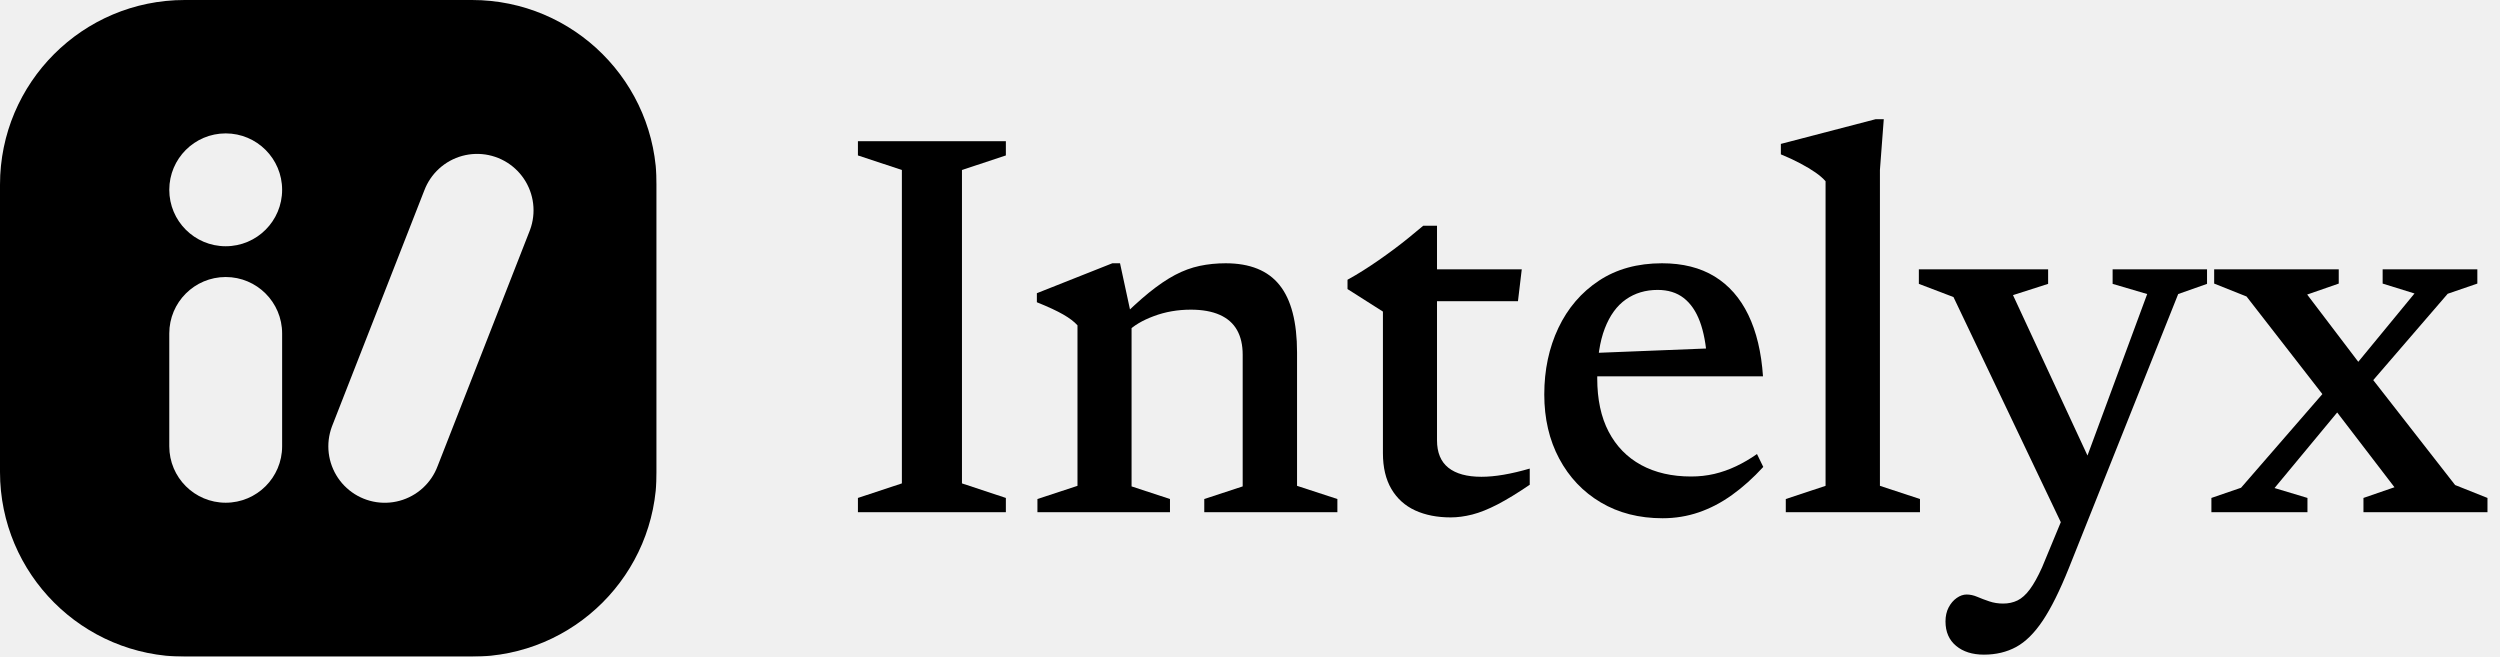
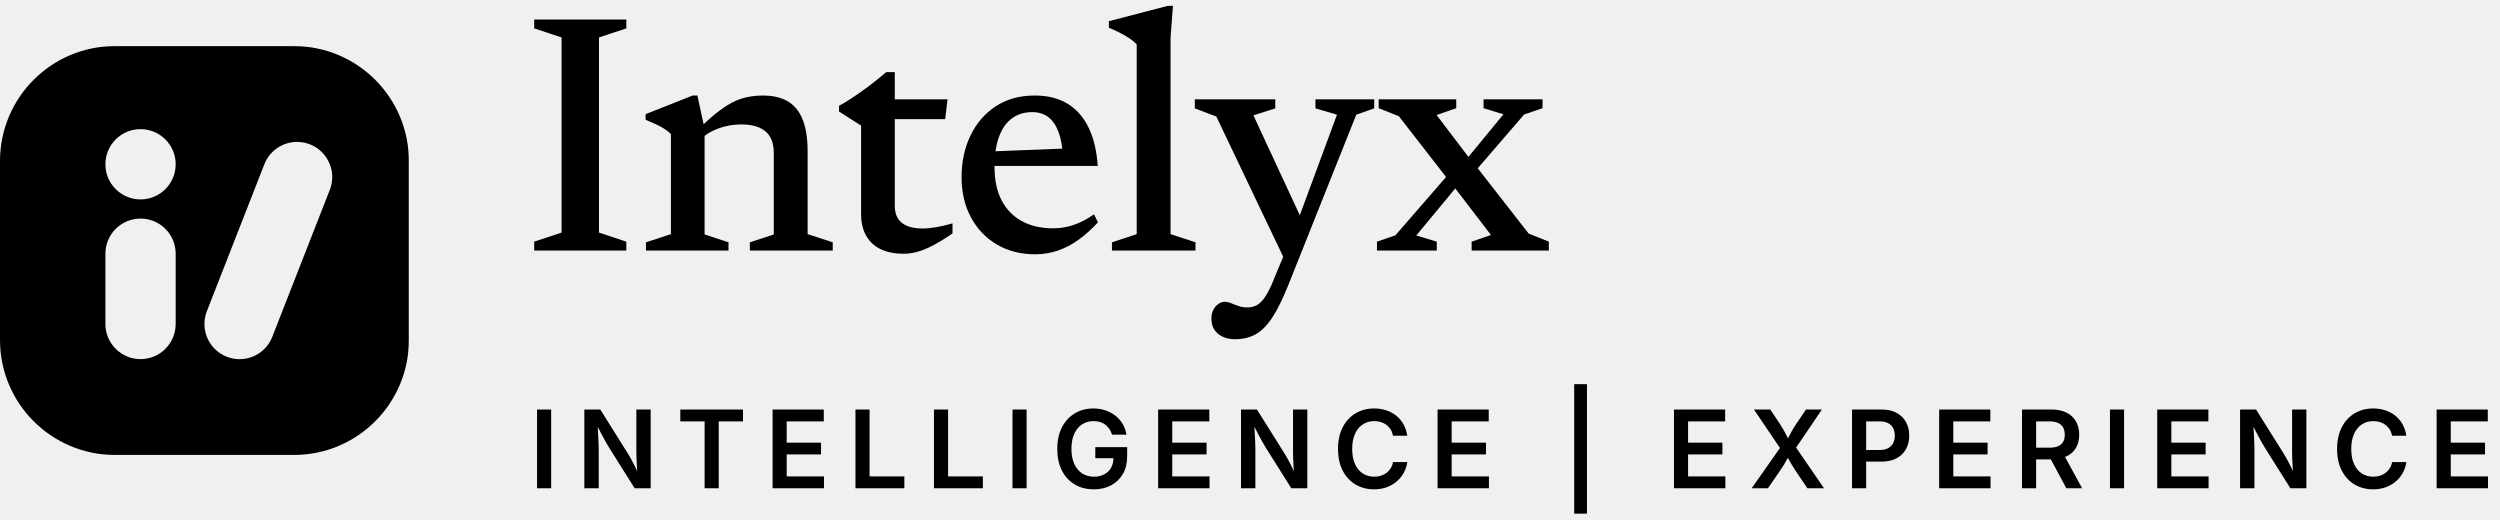
- <svg xmlns="http://www.w3.org/2000/svg" viewBox="0 0 533 140" width="533" height="140" role="img" aria-labelledby="title">
-   <mask id="k">
-     <rect width="140" height="140" fill="#fff" />
-     <g fill="#000">
-       <circle cx="48.12" cy="40.47" r="12.03" />
-       <rect x="36.09" y="59.06" width="24.06" height="48.12" rx="12.03" />
+ <svg xmlns="http://www.w3.org/2000/svg" viewBox="0 0 856 177.9" width="856" height="177.9" role="img" aria-labelledby="title">
+   <g transform="translate(0 15.78)">
+     <mask id="k">
+       <rect width="140" height="140" fill="#fff" />
+       <g fill="#000">
+         <circle cx="48.12" cy="40.47" r="12.03" />
+         <rect x="36.09" y="59.06" width="24.06" height="48.12" rx="12.03" />
+       </g>
+       <g stroke="#000">
+         <path d="M82.03 95.16 101.72 44.84" fill="none" stroke-width="24.06" stroke-linecap="round" />
+       </g>
+     </mask>
+     <g fill="#000000" mask="url(#k)">
+       <rect x="0" y="0" width="140" height="140" rx="39.38" />
    </g>
-     <g stroke="#000">
-       <path d="M82.03 95.16 101.72 44.84" fill="none" stroke-width="24.06" stroke-linecap="round" />
+     <g transform="translate(0 -39.20)">
+       <g fill="#000000">
+         <path d="M214.45 106.16V109.2H182.91V106.16L192.28 103.06V36.24L182.91 33.14V30.1H214.45V33.14L205.09 36.24V103.06Z" />
+         <path d="M241.25 67.54V103.7L249.44 106.39V109.2H221.18V106.39L229.72 103.58V69.36Q228.67 68.19 226.68 67.05Q224.69 65.9 221.06 64.44V62.51L237.15 56.13H238.79ZM256.75 106.39 264.94 103.7V75.62Q264.94 72.52 263.74 70.38Q262.54 68.24 260.06 67.13Q257.57 66.02 253.88 66.02Q249.67 66.02 245.99 67.4Q242.3 68.77 240.37 70.76L238.26 68.54Q242.01 64.79 244.96 62.39Q247.92 60 250.52 58.62Q253.12 57.25 255.76 56.69Q258.39 56.13 261.31 56.13Q269.1 56.13 272.81 60.79Q276.53 65.44 276.53 75.15V103.58L285.13 106.39V109.2H256.75Z" />
+         <path d="M306.37 93.87Q306.37 97.79 308.79 99.72Q311.22 101.65 315.84 101.65Q318.01 101.65 320.58 101.21Q323.16 100.77 326.14 99.9V103.35Q322.28 105.98 319.3 107.53Q316.31 109.08 313.88 109.7Q311.46 110.31 309.29 110.31Q304.96 110.31 301.71 108.82Q298.47 107.33 296.65 104.26Q294.84 101.18 294.84 96.62V66.43L287.29 61.63V59.64Q288.99 58.71 290.66 57.65Q292.32 56.6 293.96 55.46Q295.6 54.32 297.21 53.12Q298.82 51.92 300.37 50.66Q301.92 49.41 303.44 48.12H306.37V59.12ZM301.74 64.21 301.8 57.42H324.44L323.63 64.21Z" />
+         <path d="M354.34 56.13Q360.95 56.13 365.55 58.94Q370.14 61.75 372.74 67.13Q375.35 72.52 375.87 80.24H338.13V75.32L368.85 74.1L363.94 76.67Q363.64 71.87 362.42 68.57Q361.19 65.26 358.96 63.53Q356.74 61.81 353.41 61.81Q349.54 61.81 346.65 63.83Q343.75 65.85 342.14 70.03Q340.53 74.21 340.53 80.65Q340.53 87.38 342.96 92.03Q345.39 96.68 349.89 99.14Q354.4 101.59 360.54 101.59Q363.12 101.59 365.49 101.04Q367.86 100.48 370.14 99.4Q372.42 98.32 374.59 96.8L375.93 99.55Q372.71 103.06 369.29 105.51Q365.87 107.97 362.18 109.23Q358.5 110.49 354.46 110.49Q346.97 110.49 341.29 107.12Q335.62 103.76 332.43 97.79Q329.24 91.82 329.24 84.1Q329.24 76.26 332.25 69.91Q335.27 63.56 340.88 59.85Q346.5 56.13 354.34 56.13Z" />
+         <path d="M400.8 103.58 409.34 106.39V109.2H380.73V106.39L389.21 103.58V38.64Q388.39 37.7 387.05 36.77Q385.7 35.83 383.83 34.84Q381.96 33.84 379.68 32.91V30.68L399.86 25.42H401.62L400.8 36.24Z" />
+         <path d="M446.37 99.96 440.05 112.77 416.48 63.33 409.1 60.52V57.42H436.66V60.52L429.17 62.92ZM422.97 139.57Q419.28 139.57 417.03 137.69Q414.78 135.82 414.78 132.49Q414.78 130.79 415.45 129.5Q416.13 128.21 417.18 127.48Q418.23 126.75 419.28 126.75Q420.4 126.75 421.57 127.25Q422.74 127.75 424.11 128.21Q425.49 128.68 427.07 128.68Q428.76 128.68 430.14 128.01Q431.51 127.34 432.77 125.64Q434.03 123.94 435.37 120.96L441.46 106.27L444.09 99.72L457.78 62.69L450.41 60.52V57.42H470.54V60.52L464.39 62.69L441.05 121.19Q438.18 128.33 435.52 132.31Q432.86 136.29 429.85 137.93Q426.83 139.57 422.97 139.57Z" />
+       </g>
+       <g fill="#000000">
+         <path d="M523.43 103.41 530.33 106.16V109.2H503.89V106.16L510.5 103.88L497.63 87.08L496.28 85.5L478.96 63.21L472.06 60.46V57.42H498.62V60.46L491.89 62.8L503.54 78.13L504.94 79.71ZM500.55 85.21 484.93 104.05 491.95 106.16V109.2H471.47V106.16L477.79 103.99L497.04 81.82L500.38 80.06L514.77 62.57L507.98 60.46V57.42H528.17V60.46L521.85 62.63L503.89 83.46Z" />
+       </g>
    </g>
-   </mask>
-   <g fill="#000000" mask="url(#k)">
-     <rect x="0" y="0" width="140" height="140" rx="39.38" />
-   </g>
-   <g fill="#000000">
-     <path d="M214.45 106.16V109.2H182.91V106.16L192.28 103.06V36.24L182.91 33.14V30.1H214.45V33.14L205.09 36.24V103.06Z" />
-     <path d="M241.25 67.54V103.7L249.44 106.39V109.2H221.18V106.39L229.72 103.58V69.36Q228.67 68.19 226.68 67.05Q224.69 65.9 221.06 64.44V62.51L237.15 56.13H238.79ZM256.75 106.39 264.94 103.7V75.62Q264.94 72.52 263.74 70.38Q262.54 68.24 260.06 67.13Q257.57 66.02 253.88 66.02Q249.67 66.02 245.99 67.4Q242.3 68.77 240.37 70.76L238.26 68.54Q242.01 64.79 244.96 62.39Q247.92 60 250.52 58.62Q253.12 57.25 255.76 56.69Q258.39 56.13 261.31 56.13Q269.1 56.13 272.81 60.79Q276.53 65.44 276.53 75.15V103.58L285.13 106.39V109.2H256.75Z" />
-     <path d="M306.37 93.87Q306.37 97.79 308.79 99.72Q311.22 101.65 315.84 101.65Q318.01 101.65 320.58 101.21Q323.16 100.77 326.14 99.9V103.35Q322.28 105.98 319.3 107.53Q316.31 109.08 313.88 109.7Q311.46 110.31 309.29 110.31Q304.96 110.31 301.71 108.82Q298.47 107.33 296.65 104.26Q294.84 101.18 294.84 96.62V66.43L287.29 61.63V59.64Q288.99 58.71 290.66 57.65Q292.32 56.6 293.96 55.46Q295.6 54.32 297.21 53.12Q298.82 51.92 300.37 50.66Q301.92 49.41 303.44 48.12H306.37V59.12ZM301.74 64.21 301.8 57.42H324.44L323.63 64.21Z" />
-     <path d="M354.34 56.13Q360.95 56.13 365.55 58.94Q370.14 61.75 372.74 67.13Q375.35 72.52 375.87 80.24H338.13V75.32L368.85 74.1L363.94 76.67Q363.64 71.87 362.42 68.57Q361.19 65.26 358.96 63.53Q356.74 61.81 353.41 61.81Q349.54 61.81 346.65 63.83Q343.75 65.85 342.14 70.03Q340.53 74.21 340.53 80.65Q340.53 87.38 342.96 92.03Q345.39 96.68 349.89 99.14Q354.4 101.59 360.54 101.59Q363.12 101.59 365.49 101.04Q367.86 100.48 370.14 99.4Q372.42 98.32 374.59 96.8L375.93 99.55Q372.71 103.06 369.29 105.51Q365.87 107.97 362.18 109.23Q358.5 110.49 354.46 110.49Q346.97 110.49 341.29 107.12Q335.62 103.76 332.43 97.79Q329.24 91.82 329.24 84.1Q329.24 76.26 332.25 69.91Q335.27 63.56 340.88 59.85Q346.5 56.13 354.34 56.13Z" />
-     <path d="M400.8 103.58 409.34 106.39V109.2H380.73V106.39L389.21 103.58V38.64Q388.39 37.7 387.05 36.77Q385.7 35.83 383.83 34.84Q381.96 33.84 379.68 32.91V30.68L399.86 25.42H401.62L400.8 36.24Z" />
-     <path d="M446.37 99.96 440.05 112.77 416.48 63.33 409.1 60.52V57.42H436.66V60.52L429.17 62.92ZM422.97 139.57Q419.28 139.57 417.03 137.69Q414.78 135.82 414.78 132.49Q414.78 130.79 415.45 129.5Q416.13 128.21 417.18 127.48Q418.23 126.75 419.28 126.75Q420.4 126.75 421.57 127.25Q422.74 127.75 424.11 128.21Q425.49 128.68 427.07 128.68Q428.76 128.68 430.14 128.01Q431.51 127.34 432.77 125.64Q434.03 123.94 435.37 120.96L441.46 106.27L444.09 99.72L457.78 62.69L450.41 60.52V57.42H470.54V60.52L464.39 62.69L441.05 121.19Q438.18 128.33 435.52 132.31Q432.86 136.29 429.85 137.93Q426.83 139.57 422.97 139.57Z" />
-   </g>
-   <g fill="#000000">
-     <path d="M523.43 103.41 530.33 106.16V109.2H503.89V106.16L510.5 103.88L497.63 87.08L496.28 85.5L478.96 63.21L472.06 60.46V57.42H498.62V60.46L491.89 62.8L503.54 78.13L504.94 79.71ZM500.55 85.21 484.93 104.05 491.95 106.16V109.2H471.47V106.16L477.79 103.99L497.04 81.82L500.38 80.06L514.77 62.57L507.98 60.46V57.42H528.17V60.46L521.85 62.63L503.89 83.46Z" />
+     <g fill="#000000">
+       <path d="M188.72 124.44V151.4H183.89V124.44ZM200.08 151.4V124.44H205.54L214.86 139.3Q215.44 140.22 216.09 141.39Q216.75 142.56 217.45 143.99Q218.16 145.43 218.84 147.19H218.3Q218.18 145.67 218.08 144.07Q217.98 142.46 217.93 141.03Q217.89 139.59 217.89 138.59V124.44H222.79V151.4H217.31L208.89 138.03Q208.1 136.75 207.39 135.5Q206.68 134.25 205.87 132.68Q205.06 131.1 203.9 128.88H204.59Q204.69 130.85 204.78 132.61Q204.88 134.38 204.94 135.77Q205 137.16 205 138.01V151.4ZM232.94 128.51V124.44H254.4V128.51H246.09V151.4H241.26V128.51ZM264.54 151.4V124.44H282.06V128.51H269.37V135.79H281.12V139.8H269.37V147.33H282.13V151.4ZM292.91 151.4V124.44H297.74V147.33H309.65V151.4ZM319.79 151.4V124.44H324.62V147.33H336.53V151.4ZM351.51 124.44V151.4H346.68V124.44ZM374.5 151.77Q370.77 151.77 367.97 150.08Q365.16 148.4 363.59 145.31Q362.01 142.21 362.01 137.96Q362.01 133.6 363.63 130.5Q365.25 127.39 368.04 125.74Q370.83 124.08 374.36 124.08Q376.58 124.08 378.51 124.73Q380.44 125.38 381.95 126.59Q383.46 127.79 384.43 129.44Q385.39 131.08 385.7 133.06H380.76Q380.44 131.97 379.87 131.12Q379.3 130.27 378.49 129.65Q377.69 129.04 376.66 128.72Q375.64 128.41 374.41 128.41Q372.24 128.41 370.53 129.51Q368.82 130.61 367.84 132.73Q366.86 134.85 366.86 137.92Q366.86 140.96 367.84 143.09Q368.82 145.22 370.54 146.33Q372.26 147.44 374.52 147.44Q376.58 147.44 378.09 146.64Q379.6 145.85 380.43 144.38Q381.25 142.92 381.25 140.93L382.35 141.11H375.03V137.31H385.94V140.55Q385.94 144 384.46 146.53Q382.99 149.05 380.41 150.41Q377.83 151.77 374.5 151.77ZM396.55 151.4V124.44H414.07V128.51H401.38V135.79H413.13V139.8H401.38V147.33H414.14V151.4ZM424.92 151.4V124.44H430.38L439.7 139.3Q440.28 140.22 440.93 141.39Q441.59 142.56 442.29 143.99Q443 145.43 443.68 147.19H443.14Q443.02 145.67 442.92 144.07Q442.82 142.46 442.77 141.03Q442.73 139.59 442.73 138.59V124.44H447.63V151.4H442.15L433.73 138.03Q432.94 136.75 432.23 135.5Q431.52 134.25 430.71 132.68Q429.9 131.1 428.74 128.88H429.43Q429.53 130.85 429.62 132.61Q429.72 134.38 429.78 135.77Q429.84 137.16 429.84 138.01V151.4ZM470.48 151.77Q466.93 151.77 464.14 150.12Q461.36 148.47 459.75 145.38Q458.14 142.28 458.14 137.94Q458.14 133.58 459.76 130.48Q461.38 127.37 464.17 125.73Q466.97 124.08 470.48 124.08Q472.69 124.08 474.61 124.7Q476.54 125.33 478.05 126.53Q479.56 127.74 480.54 129.47Q481.52 131.21 481.84 133.42H476.97Q476.74 132.21 476.17 131.28Q475.6 130.36 474.75 129.72Q473.9 129.07 472.83 128.74Q471.76 128.41 470.55 128.41Q468.34 128.41 466.63 129.52Q464.92 130.63 463.95 132.76Q462.99 134.88 462.99 137.94Q462.99 141.04 463.96 143.15Q464.94 145.27 466.65 146.36Q468.36 147.44 470.53 147.44Q471.74 147.44 472.81 147.11Q473.88 146.77 474.74 146.13Q475.6 145.49 476.18 144.55Q476.76 143.62 476.97 142.43H481.86Q481.59 144.36 480.67 146.06Q479.76 147.75 478.28 149.03Q476.79 150.32 474.83 151.04Q472.87 151.77 470.48 151.77ZM492.22 151.4V124.44H509.74V128.51H497.05V135.79H508.8V139.8H497.05V147.33H509.81V151.4Z" />
+       <path d="M573.17 151.4V124.44H590.69V128.51H578V135.79H589.75V139.8H578V147.33H590.76V151.4ZM599.78 151.4 610.71 135.82V139.46L600.56 124.44H606.15L609.43 129.36Q610.26 130.63 610.8 131.61Q611.35 132.59 611.8 133.5Q612.25 134.41 612.79 135.48H611.62Q612.18 134.41 612.63 133.51Q613.08 132.6 613.64 131.62Q614.19 130.63 615.04 129.36L618.37 124.44H623.83L613.79 139.23V135.72L624.54 151.4H618.86L614.77 145.36Q614.02 144.22 613.55 143.42Q613.07 142.63 612.67 141.89Q612.27 141.14 611.74 140.17H612.58Q612.07 141.11 611.67 141.85Q611.27 142.59 610.79 143.41Q610.3 144.22 609.5 145.36L605.34 151.4ZM634.14 151.4V124.44H644.22Q647.31 124.44 649.43 125.6Q651.55 126.76 652.63 128.78Q653.72 130.79 653.72 133.36Q653.72 135.95 652.63 137.96Q651.53 139.97 649.4 141.13Q647.26 142.28 644.15 142.28H637.47V138.3H643.51Q645.34 138.3 646.51 137.67Q647.68 137.04 648.23 135.91Q648.78 134.79 648.78 133.36Q648.78 131.93 648.23 130.83Q647.68 129.73 646.5 129.11Q645.32 128.5 643.48 128.5H638.97V151.4ZM663.97 151.4V124.44H681.49V128.51H668.81V135.79H680.55V139.8H668.81V147.33H681.56V151.4ZM692.34 151.4V124.44H702.42Q705.51 124.44 707.63 125.53Q709.75 126.61 710.83 128.56Q711.92 130.5 711.92 133.07Q711.92 135.64 710.83 137.54Q709.73 139.44 707.6 140.47Q705.46 141.51 702.35 141.51H695.15V137.51H701.71Q703.54 137.51 704.7 136.99Q705.86 136.48 706.42 135.48Q706.98 134.49 706.98 133.07Q706.98 131.63 706.42 130.6Q705.86 129.58 704.69 129.04Q703.52 128.5 701.68 128.5H697.17V151.4ZM707.51 151.4 700.95 139.17H706.24L712.92 151.4ZM727.28 124.44V151.4H722.45V124.44ZM738.64 151.4V124.44H756.15V128.51H743.47V135.79H755.21V139.8H743.47V147.33H756.22V151.4ZM767 151.4V124.44H772.47L781.79 139.3Q782.37 140.22 783.02 141.39Q783.67 142.56 784.37 143.99Q785.08 145.43 785.77 147.19H785.22Q785.1 145.67 785 144.07Q784.9 142.46 784.85 141.03Q784.81 139.59 784.81 138.59V124.44H789.71V151.4H784.23L775.81 138.03Q775.02 136.75 774.31 135.5Q773.61 134.25 772.79 132.68Q771.98 131.1 770.82 128.88H771.51Q771.62 130.85 771.71 132.61Q771.8 134.38 771.86 135.77Q771.92 137.16 771.92 138.01V151.4ZM812.56 151.77Q809.01 151.77 806.23 150.12Q803.44 148.47 801.83 145.38Q800.22 142.28 800.22 137.94Q800.22 133.58 801.84 130.48Q803.46 127.37 806.25 125.73Q809.05 124.08 812.56 124.08Q814.77 124.08 816.7 124.7Q818.62 125.33 820.13 126.53Q821.64 127.74 822.62 129.47Q823.6 131.21 823.92 133.42H819.06Q818.82 132.21 818.25 131.28Q817.68 130.36 816.83 129.72Q815.98 129.07 814.91 128.74Q813.85 128.41 812.63 128.41Q810.43 128.41 808.72 129.52Q807.01 130.63 806.04 132.76Q805.07 134.88 805.07 137.94Q805.07 141.04 806.05 143.15Q807.02 145.27 808.73 146.36Q810.44 147.44 812.61 147.44Q813.83 147.44 814.89 147.11Q815.96 146.77 816.82 146.13Q817.68 145.49 818.26 144.55Q818.84 143.62 819.06 142.43H823.94Q823.67 144.36 822.76 146.06Q821.84 147.75 820.36 149.03Q818.88 150.32 816.91 151.04Q814.95 151.77 812.56 151.77ZM834.3 151.4V124.44H851.82V128.51H839.14V135.79H850.88V139.8H839.14V147.33H851.89V151.4Z" />
+     </g>
+     <g fill="#000000">
+       <path d="M543.38 115.76V160.09H539V115.76Z" />
+     </g>
  </g>
</svg>
